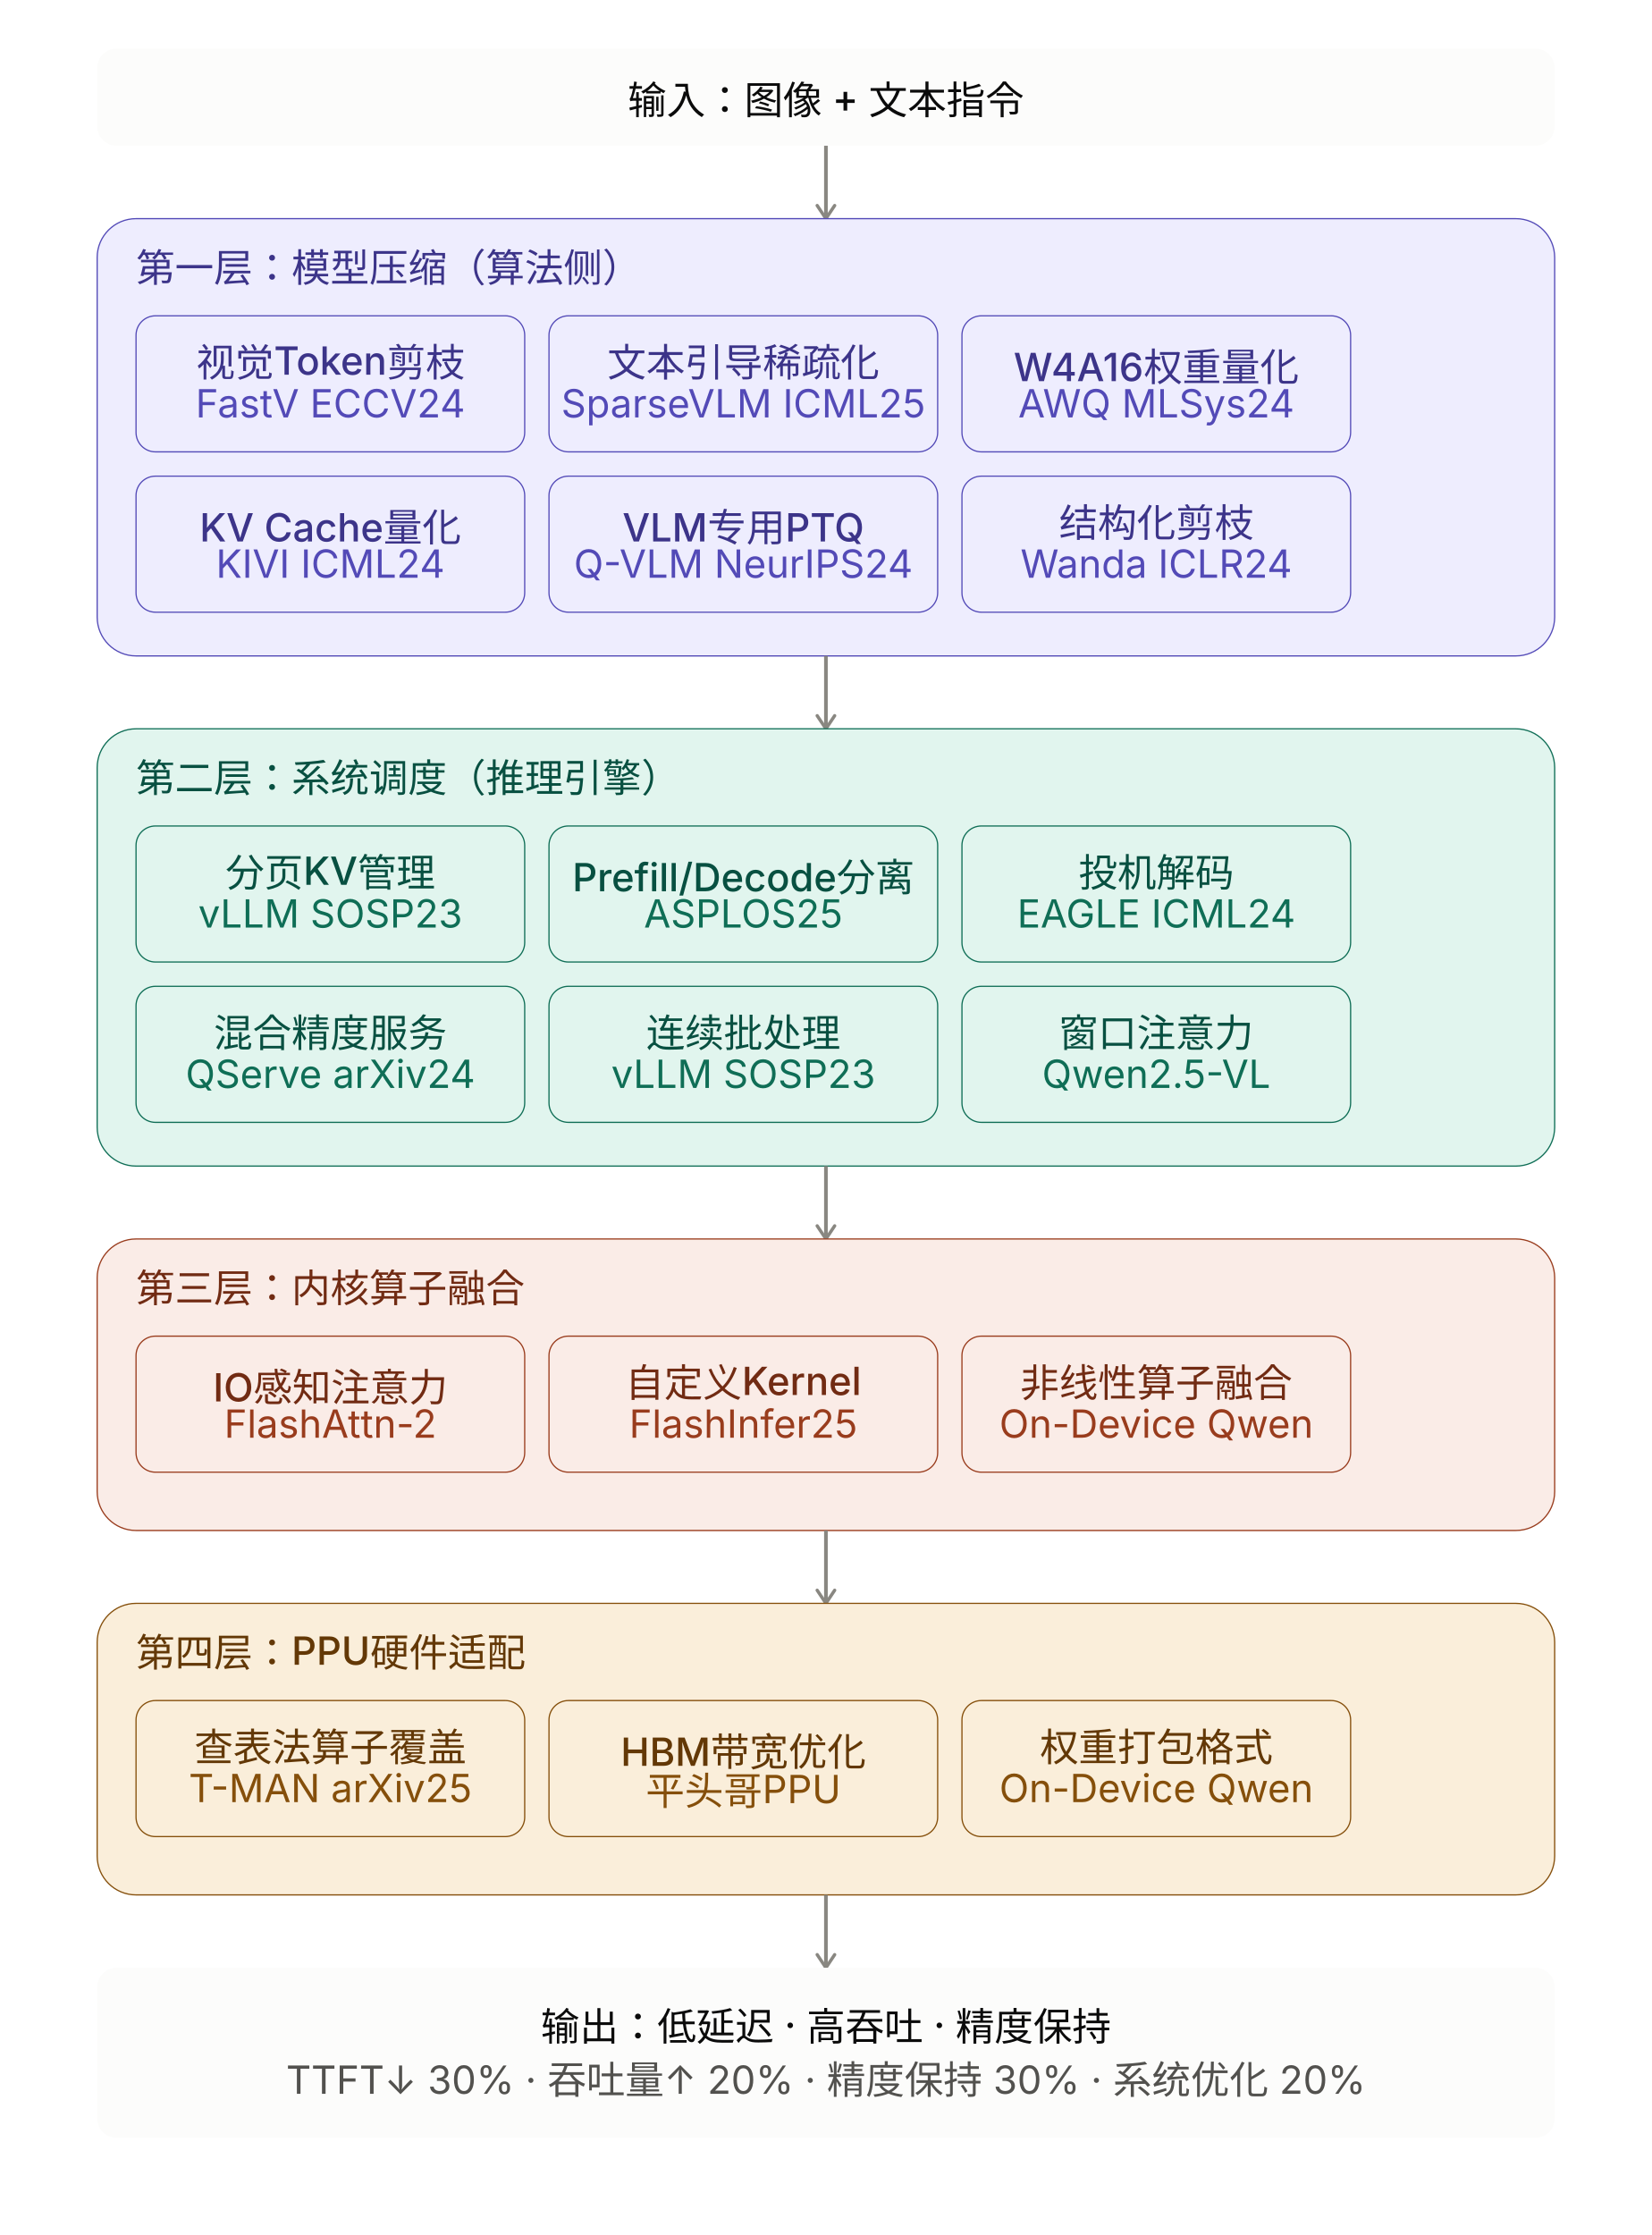
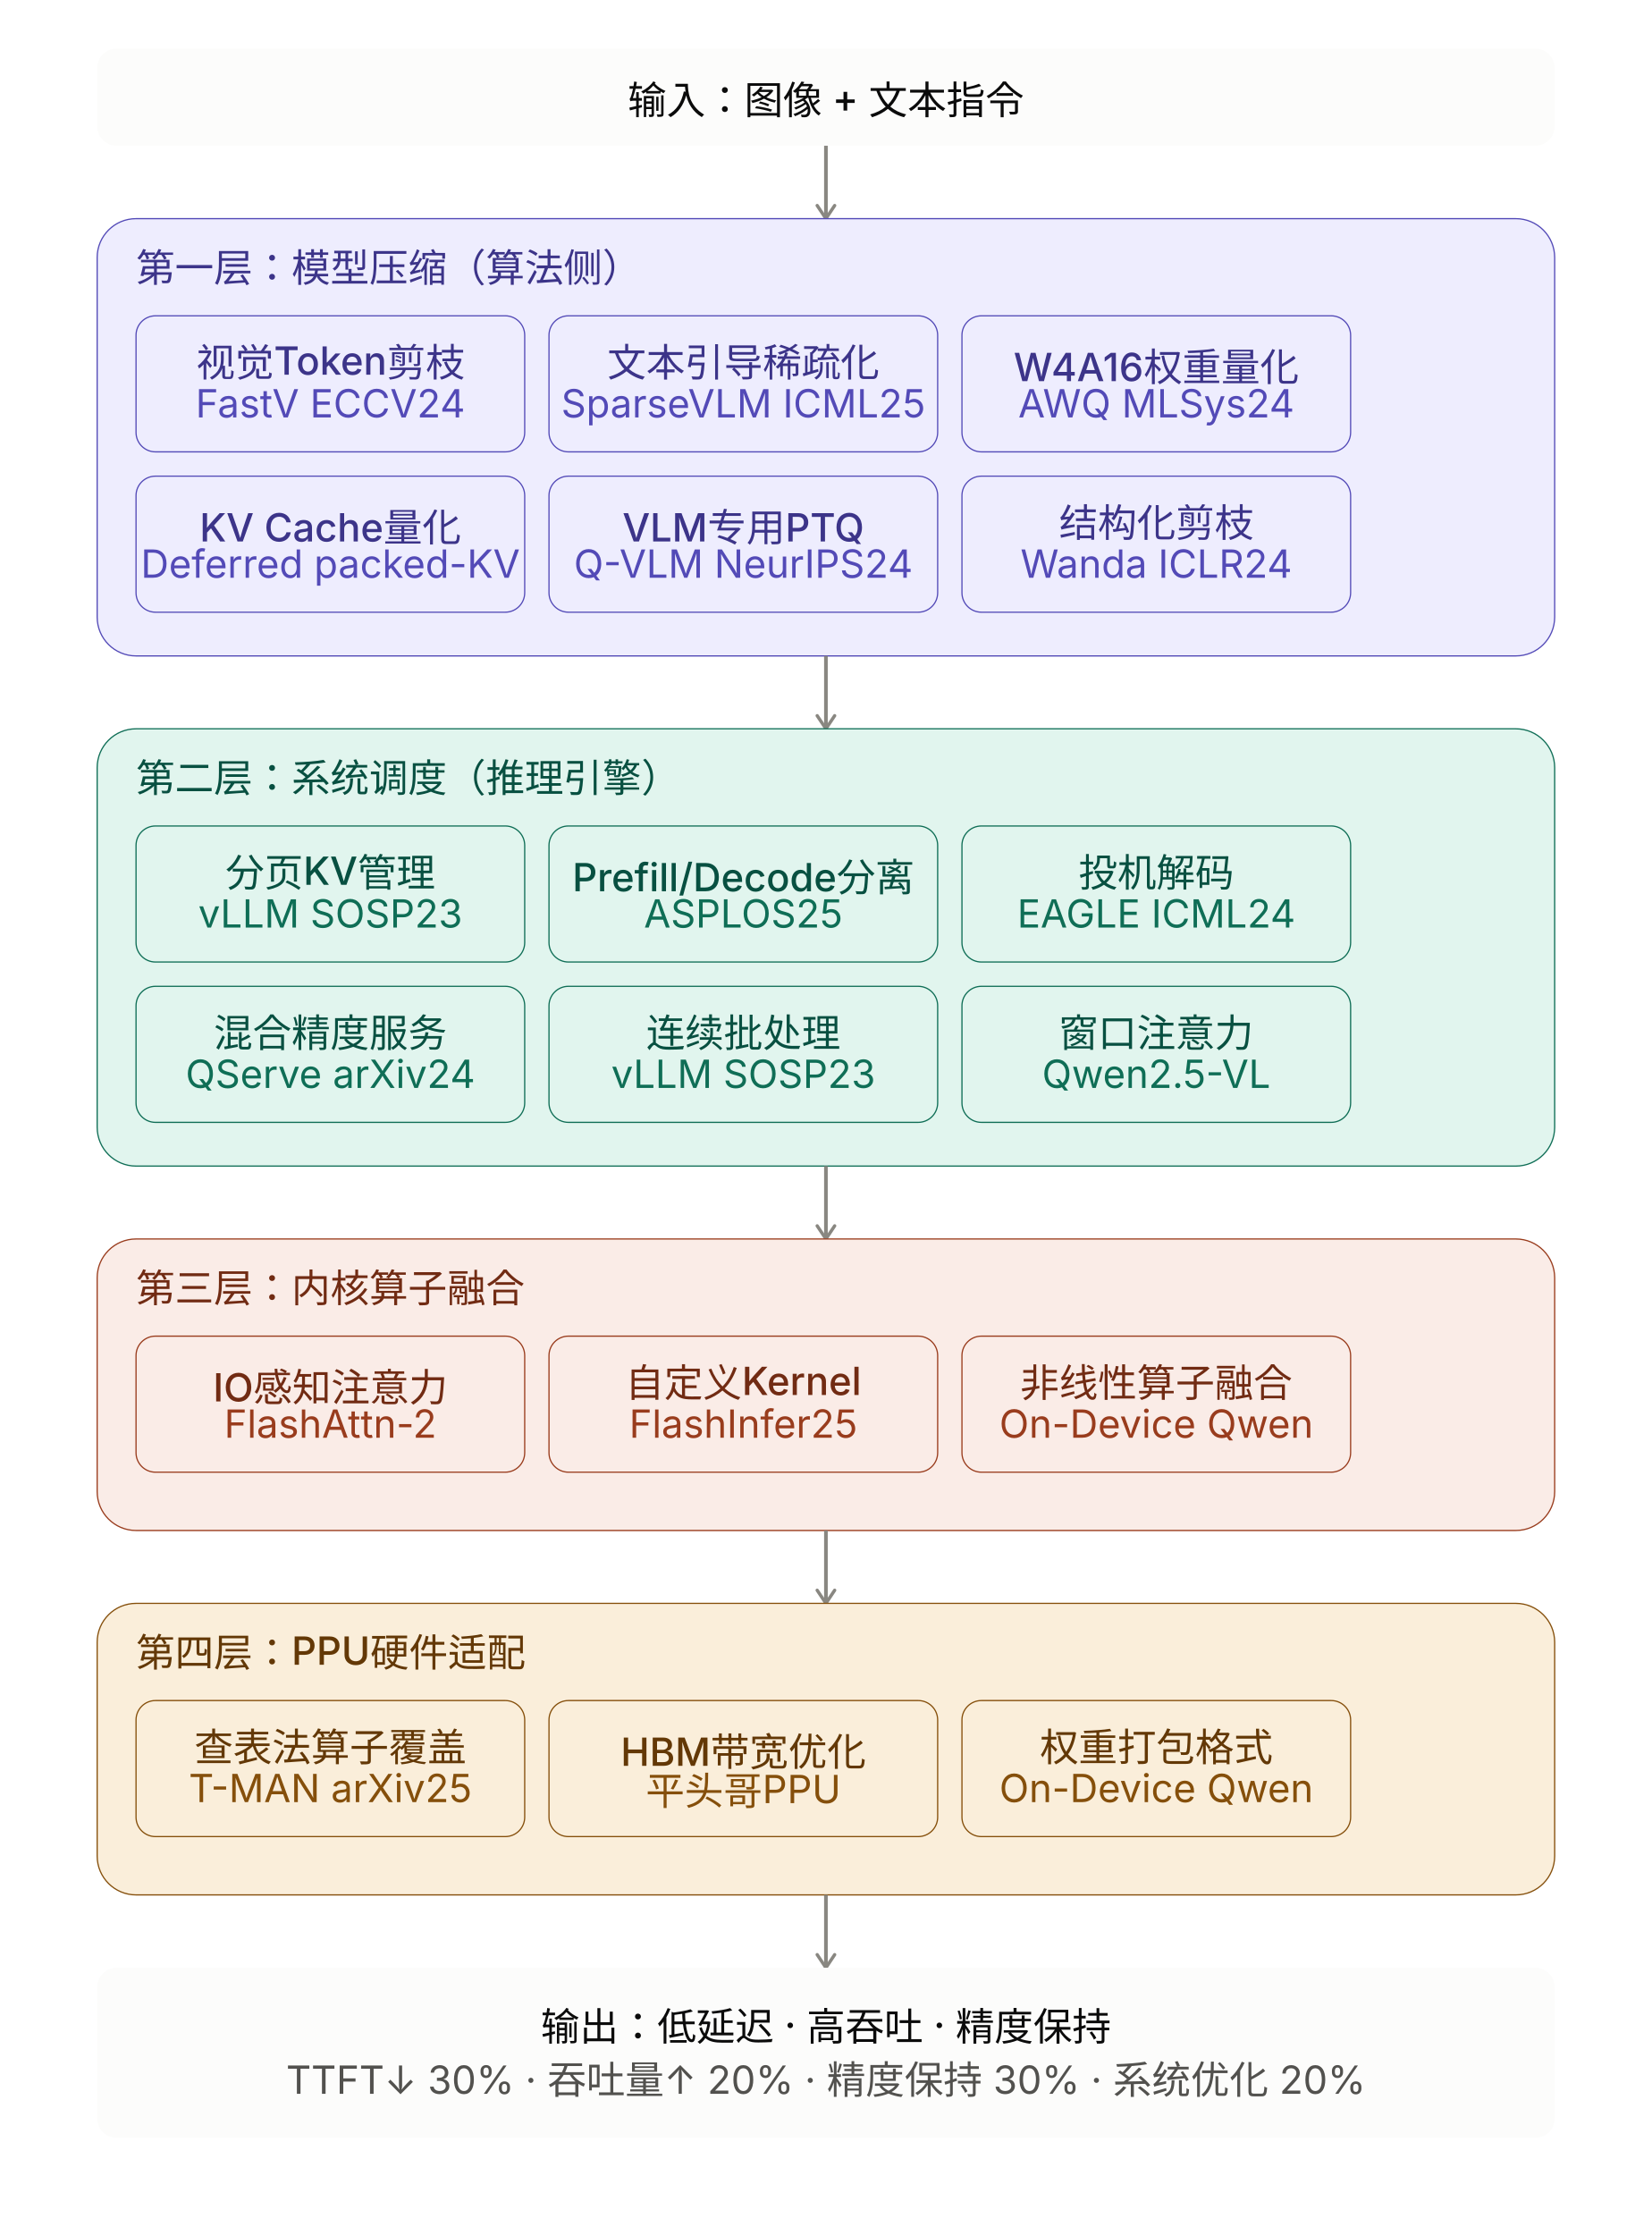
<svg xmlns="http://www.w3.org/2000/svg" width="100%" viewBox="0 0 680 920" role="img" style="">
  <defs>
    <marker id="arrow" viewBox="0 0 10 10" refX="8" refY="5" markerWidth="6" markerHeight="6" orient="auto-start-reverse">
      <path d="M2 1L8 5L2 9" fill="none" stroke="context-stroke" stroke-width="1.5" stroke-linecap="round" stroke-linejoin="round" />
    </marker>
  </defs>
  <rect x="40" y="20" width="600" height="40" rx="8" stroke-width="0.5" style="fill:rgb(252, 252, 251);stroke:color(srgb 0.043 0.043 0.043 / 0.2);color:rgb(11, 11, 11);stroke-width:0.5px;stroke-linecap:butt;stroke-linejoin:miter;opacity:1;font-family:&quot;Anthropic Sans&quot;, -apple-system, BlinkMacSystemFont, &quot;Segoe UI&quot;, sans-serif;font-size:16px;font-weight:400;text-anchor:start;dominant-baseline:auto" />
  <text x="340" y="40" text-anchor="middle" dominant-baseline="central" style="fill:rgb(11, 11, 11);stroke:none;color:rgb(11, 11, 11);stroke-width:1px;stroke-linecap:butt;stroke-linejoin:miter;opacity:1;font-family:&quot;Anthropic Sans&quot;, -apple-system, BlinkMacSystemFont, &quot;Segoe UI&quot;, sans-serif;font-size:16px;font-weight:500;text-anchor:middle;dominant-baseline:central">输入：图像 + 文本指令</text>
  <line x1="340" y1="60" x2="340" y2="90" marker-end="url(#arrow)" style="fill:none;stroke:rgb(137, 135, 129);color:rgb(11, 11, 11);stroke-width:1.5px;stroke-linecap:butt;stroke-linejoin:miter;opacity:1;font-family:&quot;Anthropic Sans&quot;, -apple-system, BlinkMacSystemFont, &quot;Segoe UI&quot;, sans-serif;font-size:16px;font-weight:400;text-anchor:start;dominant-baseline:auto" />
  <g style="fill:rgb(0, 0, 0);stroke:none;color:rgb(11, 11, 11);stroke-width:1px;stroke-linecap:butt;stroke-linejoin:miter;opacity:1;font-family:&quot;Anthropic Sans&quot;, -apple-system, BlinkMacSystemFont, &quot;Segoe UI&quot;, sans-serif;font-size:16px;font-weight:400;text-anchor:start;dominant-baseline:auto">
    <rect x="40" y="90" width="600" height="180" rx="16" stroke-width="0.5" style="fill:rgb(238, 237, 254);stroke:rgb(83, 74, 183);color:rgb(11, 11, 11);stroke-width:0.5px;stroke-linecap:butt;stroke-linejoin:miter;opacity:1;font-family:&quot;Anthropic Sans&quot;, -apple-system, BlinkMacSystemFont, &quot;Segoe UI&quot;, sans-serif;font-size:16px;font-weight:400;text-anchor:start;dominant-baseline:auto" />
    <text x="56" y="116" style="fill:rgb(60, 52, 137);stroke:none;color:rgb(11, 11, 11);stroke-width:1px;stroke-linecap:butt;stroke-linejoin:miter;opacity:1;font-family:&quot;Anthropic Sans&quot;, -apple-system, BlinkMacSystemFont, &quot;Segoe UI&quot;, sans-serif;font-size:16px;font-weight:500;text-anchor:start;dominant-baseline:auto">第一层：模型压缩（算法侧）</text>
  </g>
  <g style="fill:rgb(0, 0, 0);stroke:none;color:rgb(11, 11, 11);stroke-width:1px;stroke-linecap:butt;stroke-linejoin:miter;opacity:1;font-family:&quot;Anthropic Sans&quot;, -apple-system, BlinkMacSystemFont, &quot;Segoe UI&quot;, sans-serif;font-size:16px;font-weight:400;text-anchor:start;dominant-baseline:auto">
    <rect x="56" y="130" width="160" height="56" rx="8" stroke-width="0.5" style="fill:rgb(238, 237, 254);stroke:rgb(83, 74, 183);color:rgb(11, 11, 11);stroke-width:0.5px;stroke-linecap:butt;stroke-linejoin:miter;opacity:1;font-family:&quot;Anthropic Sans&quot;, -apple-system, BlinkMacSystemFont, &quot;Segoe UI&quot;, sans-serif;font-size:16px;font-weight:400;text-anchor:start;dominant-baseline:auto" />
    <text x="136" y="148" text-anchor="middle" dominant-baseline="central" style="fill:rgb(60, 52, 137);stroke:none;color:rgb(11, 11, 11);stroke-width:1px;stroke-linecap:butt;stroke-linejoin:miter;opacity:1;font-family:&quot;Anthropic Sans&quot;, -apple-system, BlinkMacSystemFont, &quot;Segoe UI&quot;, sans-serif;font-size:16px;font-weight:500;text-anchor:middle;dominant-baseline:central">视觉Token剪枝</text>
    <text x="136" y="166" text-anchor="middle" dominant-baseline="central" style="fill:rgb(83, 74, 183);stroke:none;color:rgb(11, 11, 11);stroke-width:1px;stroke-linecap:butt;stroke-linejoin:miter;opacity:1;font-family:&quot;Anthropic Sans&quot;, -apple-system, BlinkMacSystemFont, &quot;Segoe UI&quot;, sans-serif;font-size:16px;font-weight:400;text-anchor:middle;dominant-baseline:central">FastV ECCV24</text>
  </g>
  <g style="fill:rgb(0, 0, 0);stroke:none;color:rgb(11, 11, 11);stroke-width:1px;stroke-linecap:butt;stroke-linejoin:miter;opacity:1;font-family:&quot;Anthropic Sans&quot;, -apple-system, BlinkMacSystemFont, &quot;Segoe UI&quot;, sans-serif;font-size:16px;font-weight:400;text-anchor:start;dominant-baseline:auto">
    <rect x="226" y="130" width="160" height="56" rx="8" stroke-width="0.5" style="fill:rgb(238, 237, 254);stroke:rgb(83, 74, 183);color:rgb(11, 11, 11);stroke-width:0.5px;stroke-linecap:butt;stroke-linejoin:miter;opacity:1;font-family:&quot;Anthropic Sans&quot;, -apple-system, BlinkMacSystemFont, &quot;Segoe UI&quot;, sans-serif;font-size:16px;font-weight:400;text-anchor:start;dominant-baseline:auto" />
    <text x="306" y="148" text-anchor="middle" dominant-baseline="central" style="fill:rgb(60, 52, 137);stroke:none;color:rgb(11, 11, 11);stroke-width:1px;stroke-linecap:butt;stroke-linejoin:miter;opacity:1;font-family:&quot;Anthropic Sans&quot;, -apple-system, BlinkMacSystemFont, &quot;Segoe UI&quot;, sans-serif;font-size:16px;font-weight:500;text-anchor:middle;dominant-baseline:central">文本引导稀疏化</text>
    <text x="306" y="166" text-anchor="middle" dominant-baseline="central" style="fill:rgb(83, 74, 183);stroke:none;color:rgb(11, 11, 11);stroke-width:1px;stroke-linecap:butt;stroke-linejoin:miter;opacity:1;font-family:&quot;Anthropic Sans&quot;, -apple-system, BlinkMacSystemFont, &quot;Segoe UI&quot;, sans-serif;font-size:16px;font-weight:400;text-anchor:middle;dominant-baseline:central">SparseVLM ICML25</text>
  </g>
  <g style="fill:rgb(0, 0, 0);stroke:none;color:rgb(11, 11, 11);stroke-width:1px;stroke-linecap:butt;stroke-linejoin:miter;opacity:1;font-family:&quot;Anthropic Sans&quot;, -apple-system, BlinkMacSystemFont, &quot;Segoe UI&quot;, sans-serif;font-size:16px;font-weight:400;text-anchor:start;dominant-baseline:auto">
    <rect x="396" y="130" width="160" height="56" rx="8" stroke-width="0.5" style="fill:rgb(238, 237, 254);stroke:rgb(83, 74, 183);color:rgb(11, 11, 11);stroke-width:0.5px;stroke-linecap:butt;stroke-linejoin:miter;opacity:1;font-family:&quot;Anthropic Sans&quot;, -apple-system, BlinkMacSystemFont, &quot;Segoe UI&quot;, sans-serif;font-size:16px;font-weight:400;text-anchor:start;dominant-baseline:auto" />
    <text x="476" y="148" text-anchor="middle" dominant-baseline="central" style="fill:rgb(60, 52, 137);stroke:none;color:rgb(11, 11, 11);stroke-width:1px;stroke-linecap:butt;stroke-linejoin:miter;opacity:1;font-family:&quot;Anthropic Sans&quot;, -apple-system, BlinkMacSystemFont, &quot;Segoe UI&quot;, sans-serif;font-size:16px;font-weight:500;text-anchor:middle;dominant-baseline:central">W4A16权重量化</text>
    <text x="476" y="166" text-anchor="middle" dominant-baseline="central" style="fill:rgb(83, 74, 183);stroke:none;color:rgb(11, 11, 11);stroke-width:1px;stroke-linecap:butt;stroke-linejoin:miter;opacity:1;font-family:&quot;Anthropic Sans&quot;, -apple-system, BlinkMacSystemFont, &quot;Segoe UI&quot;, sans-serif;font-size:16px;font-weight:400;text-anchor:middle;dominant-baseline:central">AWQ MLSys24</text>
  </g>
  <g style="fill:rgb(0, 0, 0);stroke:none;color:rgb(11, 11, 11);stroke-width:1px;stroke-linecap:butt;stroke-linejoin:miter;opacity:1;font-family:&quot;Anthropic Sans&quot;, -apple-system, BlinkMacSystemFont, &quot;Segoe UI&quot;, sans-serif;font-size:16px;font-weight:400;text-anchor:start;dominant-baseline:auto">
    <rect x="56" y="196" width="160" height="56" rx="8" stroke-width="0.5" style="fill:rgb(238, 237, 254);stroke:rgb(83, 74, 183);color:rgb(11, 11, 11);stroke-width:0.5px;stroke-linecap:butt;stroke-linejoin:miter;opacity:1;font-family:&quot;Anthropic Sans&quot;, -apple-system, BlinkMacSystemFont, &quot;Segoe UI&quot;, sans-serif;font-size:16px;font-weight:400;text-anchor:start;dominant-baseline:auto" />
    <text x="136" y="214" text-anchor="middle" dominant-baseline="central" style="fill:rgb(60, 52, 137);stroke:none;color:rgb(11, 11, 11);stroke-width:1px;stroke-linecap:butt;stroke-linejoin:miter;opacity:1;font-family:&quot;Anthropic Sans&quot;, -apple-system, BlinkMacSystemFont, &quot;Segoe UI&quot;, sans-serif;font-size:16px;font-weight:500;text-anchor:middle;dominant-baseline:central">KV Cache量化</text>
-     <text x="136" y="232" text-anchor="middle" dominant-baseline="central" style="fill:rgb(83, 74, 183);stroke:none;color:rgb(11, 11, 11);stroke-width:1px;stroke-linecap:butt;stroke-linejoin:miter;opacity:1;font-family:&quot;Anthropic Sans&quot;, -apple-system, BlinkMacSystemFont, &quot;Segoe UI&quot;, sans-serif;font-size:16px;font-weight:400;text-anchor:middle;dominant-baseline:central">KIVI ICML24</text>
+     <text x="136" y="232" text-anchor="middle" dominant-baseline="central" style="fill:rgb(83, 74, 183);stroke:none;color:rgb(11, 11, 11);stroke-width:1px;stroke-linecap:butt;stroke-linejoin:miter;opacity:1;font-family:&quot;Anthropic Sans&quot;, -apple-system, BlinkMacSystemFont, &quot;Segoe UI&quot;, sans-serif;font-size:16px;font-weight:400;text-anchor:middle;dominant-baseline:central">Deferred packed-KV</text>
  </g>
  <g style="fill:rgb(0, 0, 0);stroke:none;color:rgb(11, 11, 11);stroke-width:1px;stroke-linecap:butt;stroke-linejoin:miter;opacity:1;font-family:&quot;Anthropic Sans&quot;, -apple-system, BlinkMacSystemFont, &quot;Segoe UI&quot;, sans-serif;font-size:16px;font-weight:400;text-anchor:start;dominant-baseline:auto">
    <rect x="226" y="196" width="160" height="56" rx="8" stroke-width="0.5" style="fill:rgb(238, 237, 254);stroke:rgb(83, 74, 183);color:rgb(11, 11, 11);stroke-width:0.5px;stroke-linecap:butt;stroke-linejoin:miter;opacity:1;font-family:&quot;Anthropic Sans&quot;, -apple-system, BlinkMacSystemFont, &quot;Segoe UI&quot;, sans-serif;font-size:16px;font-weight:400;text-anchor:start;dominant-baseline:auto" />
    <text x="306" y="214" text-anchor="middle" dominant-baseline="central" style="fill:rgb(60, 52, 137);stroke:none;color:rgb(11, 11, 11);stroke-width:1px;stroke-linecap:butt;stroke-linejoin:miter;opacity:1;font-family:&quot;Anthropic Sans&quot;, -apple-system, BlinkMacSystemFont, &quot;Segoe UI&quot;, sans-serif;font-size:16px;font-weight:500;text-anchor:middle;dominant-baseline:central">VLM专用PTQ</text>
    <text x="306" y="232" text-anchor="middle" dominant-baseline="central" style="fill:rgb(83, 74, 183);stroke:none;color:rgb(11, 11, 11);stroke-width:1px;stroke-linecap:butt;stroke-linejoin:miter;opacity:1;font-family:&quot;Anthropic Sans&quot;, -apple-system, BlinkMacSystemFont, &quot;Segoe UI&quot;, sans-serif;font-size:16px;font-weight:400;text-anchor:middle;dominant-baseline:central">Q-VLM NeurIPS24</text>
  </g>
  <g style="fill:rgb(0, 0, 0);stroke:none;color:rgb(11, 11, 11);stroke-width:1px;stroke-linecap:butt;stroke-linejoin:miter;opacity:1;font-family:&quot;Anthropic Sans&quot;, -apple-system, BlinkMacSystemFont, &quot;Segoe UI&quot;, sans-serif;font-size:16px;font-weight:400;text-anchor:start;dominant-baseline:auto">
    <rect x="396" y="196" width="160" height="56" rx="8" stroke-width="0.5" style="fill:rgb(238, 237, 254);stroke:rgb(83, 74, 183);color:rgb(11, 11, 11);stroke-width:0.5px;stroke-linecap:butt;stroke-linejoin:miter;opacity:1;font-family:&quot;Anthropic Sans&quot;, -apple-system, BlinkMacSystemFont, &quot;Segoe UI&quot;, sans-serif;font-size:16px;font-weight:400;text-anchor:start;dominant-baseline:auto" />
    <text x="476" y="214" text-anchor="middle" dominant-baseline="central" style="fill:rgb(60, 52, 137);stroke:none;color:rgb(11, 11, 11);stroke-width:1px;stroke-linecap:butt;stroke-linejoin:miter;opacity:1;font-family:&quot;Anthropic Sans&quot;, -apple-system, BlinkMacSystemFont, &quot;Segoe UI&quot;, sans-serif;font-size:16px;font-weight:500;text-anchor:middle;dominant-baseline:central">结构化剪枝</text>
    <text x="476" y="232" text-anchor="middle" dominant-baseline="central" style="fill:rgb(83, 74, 183);stroke:none;color:rgb(11, 11, 11);stroke-width:1px;stroke-linecap:butt;stroke-linejoin:miter;opacity:1;font-family:&quot;Anthropic Sans&quot;, -apple-system, BlinkMacSystemFont, &quot;Segoe UI&quot;, sans-serif;font-size:16px;font-weight:400;text-anchor:middle;dominant-baseline:central">Wanda ICLR24</text>
  </g>
  <line x1="340" y1="270" x2="340" y2="300" marker-end="url(#arrow)" style="fill:none;stroke:rgb(137, 135, 129);color:rgb(11, 11, 11);stroke-width:1.5px;stroke-linecap:butt;stroke-linejoin:miter;opacity:1;font-family:&quot;Anthropic Sans&quot;, -apple-system, BlinkMacSystemFont, &quot;Segoe UI&quot;, sans-serif;font-size:16px;font-weight:400;text-anchor:start;dominant-baseline:auto" />
  <g style="fill:rgb(0, 0, 0);stroke:none;color:rgb(11, 11, 11);stroke-width:1px;stroke-linecap:butt;stroke-linejoin:miter;opacity:1;font-family:&quot;Anthropic Sans&quot;, -apple-system, BlinkMacSystemFont, &quot;Segoe UI&quot;, sans-serif;font-size:16px;font-weight:400;text-anchor:start;dominant-baseline:auto">
    <rect x="40" y="300" width="600" height="180" rx="16" stroke-width="0.5" style="fill:rgb(225, 245, 238);stroke:rgb(15, 110, 86);color:rgb(11, 11, 11);stroke-width:0.5px;stroke-linecap:butt;stroke-linejoin:miter;opacity:1;font-family:&quot;Anthropic Sans&quot;, -apple-system, BlinkMacSystemFont, &quot;Segoe UI&quot;, sans-serif;font-size:16px;font-weight:400;text-anchor:start;dominant-baseline:auto" />
    <text x="56" y="326" style="fill:rgb(8, 80, 65);stroke:none;color:rgb(11, 11, 11);stroke-width:1px;stroke-linecap:butt;stroke-linejoin:miter;opacity:1;font-family:&quot;Anthropic Sans&quot;, -apple-system, BlinkMacSystemFont, &quot;Segoe UI&quot;, sans-serif;font-size:16px;font-weight:500;text-anchor:start;dominant-baseline:auto">第二层：系统调度（推理引擎）</text>
  </g>
  <g style="fill:rgb(0, 0, 0);stroke:none;color:rgb(11, 11, 11);stroke-width:1px;stroke-linecap:butt;stroke-linejoin:miter;opacity:1;font-family:&quot;Anthropic Sans&quot;, -apple-system, BlinkMacSystemFont, &quot;Segoe UI&quot;, sans-serif;font-size:16px;font-weight:400;text-anchor:start;dominant-baseline:auto">
    <rect x="56" y="340" width="160" height="56" rx="8" stroke-width="0.5" style="fill:rgb(225, 245, 238);stroke:rgb(15, 110, 86);color:rgb(11, 11, 11);stroke-width:0.5px;stroke-linecap:butt;stroke-linejoin:miter;opacity:1;font-family:&quot;Anthropic Sans&quot;, -apple-system, BlinkMacSystemFont, &quot;Segoe UI&quot;, sans-serif;font-size:16px;font-weight:400;text-anchor:start;dominant-baseline:auto" />
    <text x="136" y="358" text-anchor="middle" dominant-baseline="central" style="fill:rgb(8, 80, 65);stroke:none;color:rgb(11, 11, 11);stroke-width:1px;stroke-linecap:butt;stroke-linejoin:miter;opacity:1;font-family:&quot;Anthropic Sans&quot;, -apple-system, BlinkMacSystemFont, &quot;Segoe UI&quot;, sans-serif;font-size:16px;font-weight:500;text-anchor:middle;dominant-baseline:central">分页KV管理</text>
    <text x="136" y="376" text-anchor="middle" dominant-baseline="central" style="fill:rgb(15, 110, 86);stroke:none;color:rgb(11, 11, 11);stroke-width:1px;stroke-linecap:butt;stroke-linejoin:miter;opacity:1;font-family:&quot;Anthropic Sans&quot;, -apple-system, BlinkMacSystemFont, &quot;Segoe UI&quot;, sans-serif;font-size:16px;font-weight:400;text-anchor:middle;dominant-baseline:central">vLLM SOSP23</text>
  </g>
  <g style="fill:rgb(0, 0, 0);stroke:none;color:rgb(11, 11, 11);stroke-width:1px;stroke-linecap:butt;stroke-linejoin:miter;opacity:1;font-family:&quot;Anthropic Sans&quot;, -apple-system, BlinkMacSystemFont, &quot;Segoe UI&quot;, sans-serif;font-size:16px;font-weight:400;text-anchor:start;dominant-baseline:auto">
    <rect x="226" y="340" width="160" height="56" rx="8" stroke-width="0.5" style="fill:rgb(225, 245, 238);stroke:rgb(15, 110, 86);color:rgb(11, 11, 11);stroke-width:0.5px;stroke-linecap:butt;stroke-linejoin:miter;opacity:1;font-family:&quot;Anthropic Sans&quot;, -apple-system, BlinkMacSystemFont, &quot;Segoe UI&quot;, sans-serif;font-size:16px;font-weight:400;text-anchor:start;dominant-baseline:auto" />
    <text x="306" y="358" text-anchor="middle" dominant-baseline="central" style="fill:rgb(8, 80, 65);stroke:none;color:rgb(11, 11, 11);stroke-width:1px;stroke-linecap:butt;stroke-linejoin:miter;opacity:1;font-family:&quot;Anthropic Sans&quot;, -apple-system, BlinkMacSystemFont, &quot;Segoe UI&quot;, sans-serif;font-size:16px;font-weight:500;text-anchor:middle;dominant-baseline:central">Prefill/Decode分离</text>
    <text x="306" y="376" text-anchor="middle" dominant-baseline="central" style="fill:rgb(15, 110, 86);stroke:none;color:rgb(11, 11, 11);stroke-width:1px;stroke-linecap:butt;stroke-linejoin:miter;opacity:1;font-family:&quot;Anthropic Sans&quot;, -apple-system, BlinkMacSystemFont, &quot;Segoe UI&quot;, sans-serif;font-size:16px;font-weight:400;text-anchor:middle;dominant-baseline:central">ASPLOS25</text>
  </g>
  <g style="fill:rgb(0, 0, 0);stroke:none;color:rgb(11, 11, 11);stroke-width:1px;stroke-linecap:butt;stroke-linejoin:miter;opacity:1;font-family:&quot;Anthropic Sans&quot;, -apple-system, BlinkMacSystemFont, &quot;Segoe UI&quot;, sans-serif;font-size:16px;font-weight:400;text-anchor:start;dominant-baseline:auto">
    <rect x="396" y="340" width="160" height="56" rx="8" stroke-width="0.5" style="fill:rgb(225, 245, 238);stroke:rgb(15, 110, 86);color:rgb(11, 11, 11);stroke-width:0.5px;stroke-linecap:butt;stroke-linejoin:miter;opacity:1;font-family:&quot;Anthropic Sans&quot;, -apple-system, BlinkMacSystemFont, &quot;Segoe UI&quot;, sans-serif;font-size:16px;font-weight:400;text-anchor:start;dominant-baseline:auto" />
    <text x="476" y="358" text-anchor="middle" dominant-baseline="central" style="fill:rgb(8, 80, 65);stroke:none;color:rgb(11, 11, 11);stroke-width:1px;stroke-linecap:butt;stroke-linejoin:miter;opacity:1;font-family:&quot;Anthropic Sans&quot;, -apple-system, BlinkMacSystemFont, &quot;Segoe UI&quot;, sans-serif;font-size:16px;font-weight:500;text-anchor:middle;dominant-baseline:central">投机解码</text>
    <text x="476" y="376" text-anchor="middle" dominant-baseline="central" style="fill:rgb(15, 110, 86);stroke:none;color:rgb(11, 11, 11);stroke-width:1px;stroke-linecap:butt;stroke-linejoin:miter;opacity:1;font-family:&quot;Anthropic Sans&quot;, -apple-system, BlinkMacSystemFont, &quot;Segoe UI&quot;, sans-serif;font-size:16px;font-weight:400;text-anchor:middle;dominant-baseline:central">EAGLE ICML24</text>
  </g>
  <g style="fill:rgb(0, 0, 0);stroke:none;color:rgb(11, 11, 11);stroke-width:1px;stroke-linecap:butt;stroke-linejoin:miter;opacity:1;font-family:&quot;Anthropic Sans&quot;, -apple-system, BlinkMacSystemFont, &quot;Segoe UI&quot;, sans-serif;font-size:16px;font-weight:400;text-anchor:start;dominant-baseline:auto">
    <rect x="56" y="406" width="160" height="56" rx="8" stroke-width="0.5" style="fill:rgb(225, 245, 238);stroke:rgb(15, 110, 86);color:rgb(11, 11, 11);stroke-width:0.5px;stroke-linecap:butt;stroke-linejoin:miter;opacity:1;font-family:&quot;Anthropic Sans&quot;, -apple-system, BlinkMacSystemFont, &quot;Segoe UI&quot;, sans-serif;font-size:16px;font-weight:400;text-anchor:start;dominant-baseline:auto" />
    <text x="136" y="424" text-anchor="middle" dominant-baseline="central" style="fill:rgb(8, 80, 65);stroke:none;color:rgb(11, 11, 11);stroke-width:1px;stroke-linecap:butt;stroke-linejoin:miter;opacity:1;font-family:&quot;Anthropic Sans&quot;, -apple-system, BlinkMacSystemFont, &quot;Segoe UI&quot;, sans-serif;font-size:16px;font-weight:500;text-anchor:middle;dominant-baseline:central">混合精度服务</text>
    <text x="136" y="442" text-anchor="middle" dominant-baseline="central" style="fill:rgb(15, 110, 86);stroke:none;color:rgb(11, 11, 11);stroke-width:1px;stroke-linecap:butt;stroke-linejoin:miter;opacity:1;font-family:&quot;Anthropic Sans&quot;, -apple-system, BlinkMacSystemFont, &quot;Segoe UI&quot;, sans-serif;font-size:16px;font-weight:400;text-anchor:middle;dominant-baseline:central">QServe arXiv24</text>
  </g>
  <g style="fill:rgb(0, 0, 0);stroke:none;color:rgb(11, 11, 11);stroke-width:1px;stroke-linecap:butt;stroke-linejoin:miter;opacity:1;font-family:&quot;Anthropic Sans&quot;, -apple-system, BlinkMacSystemFont, &quot;Segoe UI&quot;, sans-serif;font-size:16px;font-weight:400;text-anchor:start;dominant-baseline:auto">
    <rect x="226" y="406" width="160" height="56" rx="8" stroke-width="0.5" style="fill:rgb(225, 245, 238);stroke:rgb(15, 110, 86);color:rgb(11, 11, 11);stroke-width:0.5px;stroke-linecap:butt;stroke-linejoin:miter;opacity:1;font-family:&quot;Anthropic Sans&quot;, -apple-system, BlinkMacSystemFont, &quot;Segoe UI&quot;, sans-serif;font-size:16px;font-weight:400;text-anchor:start;dominant-baseline:auto" />
    <text x="306" y="424" text-anchor="middle" dominant-baseline="central" style="fill:rgb(8, 80, 65);stroke:none;color:rgb(11, 11, 11);stroke-width:1px;stroke-linecap:butt;stroke-linejoin:miter;opacity:1;font-family:&quot;Anthropic Sans&quot;, -apple-system, BlinkMacSystemFont, &quot;Segoe UI&quot;, sans-serif;font-size:16px;font-weight:500;text-anchor:middle;dominant-baseline:central">连续批处理</text>
    <text x="306" y="442" text-anchor="middle" dominant-baseline="central" style="fill:rgb(15, 110, 86);stroke:none;color:rgb(11, 11, 11);stroke-width:1px;stroke-linecap:butt;stroke-linejoin:miter;opacity:1;font-family:&quot;Anthropic Sans&quot;, -apple-system, BlinkMacSystemFont, &quot;Segoe UI&quot;, sans-serif;font-size:16px;font-weight:400;text-anchor:middle;dominant-baseline:central">vLLM SOSP23</text>
  </g>
  <g style="fill:rgb(0, 0, 0);stroke:none;color:rgb(11, 11, 11);stroke-width:1px;stroke-linecap:butt;stroke-linejoin:miter;opacity:1;font-family:&quot;Anthropic Sans&quot;, -apple-system, BlinkMacSystemFont, &quot;Segoe UI&quot;, sans-serif;font-size:16px;font-weight:400;text-anchor:start;dominant-baseline:auto">
    <rect x="396" y="406" width="160" height="56" rx="8" stroke-width="0.5" style="fill:rgb(225, 245, 238);stroke:rgb(15, 110, 86);color:rgb(11, 11, 11);stroke-width:0.5px;stroke-linecap:butt;stroke-linejoin:miter;opacity:1;font-family:&quot;Anthropic Sans&quot;, -apple-system, BlinkMacSystemFont, &quot;Segoe UI&quot;, sans-serif;font-size:16px;font-weight:400;text-anchor:start;dominant-baseline:auto" />
    <text x="476" y="424" text-anchor="middle" dominant-baseline="central" style="fill:rgb(8, 80, 65);stroke:none;color:rgb(11, 11, 11);stroke-width:1px;stroke-linecap:butt;stroke-linejoin:miter;opacity:1;font-family:&quot;Anthropic Sans&quot;, -apple-system, BlinkMacSystemFont, &quot;Segoe UI&quot;, sans-serif;font-size:16px;font-weight:500;text-anchor:middle;dominant-baseline:central">窗口注意力</text>
    <text x="476" y="442" text-anchor="middle" dominant-baseline="central" style="fill:rgb(15, 110, 86);stroke:none;color:rgb(11, 11, 11);stroke-width:1px;stroke-linecap:butt;stroke-linejoin:miter;opacity:1;font-family:&quot;Anthropic Sans&quot;, -apple-system, BlinkMacSystemFont, &quot;Segoe UI&quot;, sans-serif;font-size:16px;font-weight:400;text-anchor:middle;dominant-baseline:central">Qwen2.5-VL</text>
  </g>
  <line x1="340" y1="480" x2="340" y2="510" marker-end="url(#arrow)" style="fill:none;stroke:rgb(137, 135, 129);color:rgb(11, 11, 11);stroke-width:1.5px;stroke-linecap:butt;stroke-linejoin:miter;opacity:1;font-family:&quot;Anthropic Sans&quot;, -apple-system, BlinkMacSystemFont, &quot;Segoe UI&quot;, sans-serif;font-size:16px;font-weight:400;text-anchor:start;dominant-baseline:auto" />
  <g style="fill:rgb(0, 0, 0);stroke:none;color:rgb(11, 11, 11);stroke-width:1px;stroke-linecap:butt;stroke-linejoin:miter;opacity:1;font-family:&quot;Anthropic Sans&quot;, -apple-system, BlinkMacSystemFont, &quot;Segoe UI&quot;, sans-serif;font-size:16px;font-weight:400;text-anchor:start;dominant-baseline:auto">
    <rect x="40" y="510" width="600" height="120" rx="16" stroke-width="0.5" style="fill:rgb(250, 236, 231);stroke:rgb(153, 60, 29);color:rgb(11, 11, 11);stroke-width:0.5px;stroke-linecap:butt;stroke-linejoin:miter;opacity:1;font-family:&quot;Anthropic Sans&quot;, -apple-system, BlinkMacSystemFont, &quot;Segoe UI&quot;, sans-serif;font-size:16px;font-weight:400;text-anchor:start;dominant-baseline:auto" />
    <text x="56" y="536" style="fill:rgb(113, 43, 19);stroke:none;color:rgb(11, 11, 11);stroke-width:1px;stroke-linecap:butt;stroke-linejoin:miter;opacity:1;font-family:&quot;Anthropic Sans&quot;, -apple-system, BlinkMacSystemFont, &quot;Segoe UI&quot;, sans-serif;font-size:16px;font-weight:500;text-anchor:start;dominant-baseline:auto">第三层：内核算子融合</text>
  </g>
  <g style="fill:rgb(0, 0, 0);stroke:none;color:rgb(11, 11, 11);stroke-width:1px;stroke-linecap:butt;stroke-linejoin:miter;opacity:1;font-family:&quot;Anthropic Sans&quot;, -apple-system, BlinkMacSystemFont, &quot;Segoe UI&quot;, sans-serif;font-size:16px;font-weight:400;text-anchor:start;dominant-baseline:auto">
    <rect x="56" y="550" width="160" height="56" rx="8" stroke-width="0.5" style="fill:rgb(250, 236, 231);stroke:rgb(153, 60, 29);color:rgb(11, 11, 11);stroke-width:0.5px;stroke-linecap:butt;stroke-linejoin:miter;opacity:1;font-family:&quot;Anthropic Sans&quot;, -apple-system, BlinkMacSystemFont, &quot;Segoe UI&quot;, sans-serif;font-size:16px;font-weight:400;text-anchor:start;dominant-baseline:auto" />
    <text x="136" y="568" text-anchor="middle" dominant-baseline="central" style="fill:rgb(113, 43, 19);stroke:none;color:rgb(11, 11, 11);stroke-width:1px;stroke-linecap:butt;stroke-linejoin:miter;opacity:1;font-family:&quot;Anthropic Sans&quot;, -apple-system, BlinkMacSystemFont, &quot;Segoe UI&quot;, sans-serif;font-size:16px;font-weight:500;text-anchor:middle;dominant-baseline:central">IO感知注意力</text>
    <text x="136" y="586" text-anchor="middle" dominant-baseline="central" style="fill:rgb(153, 60, 29);stroke:none;color:rgb(11, 11, 11);stroke-width:1px;stroke-linecap:butt;stroke-linejoin:miter;opacity:1;font-family:&quot;Anthropic Sans&quot;, -apple-system, BlinkMacSystemFont, &quot;Segoe UI&quot;, sans-serif;font-size:16px;font-weight:400;text-anchor:middle;dominant-baseline:central">FlashAttn-2</text>
  </g>
  <g style="fill:rgb(0, 0, 0);stroke:none;color:rgb(11, 11, 11);stroke-width:1px;stroke-linecap:butt;stroke-linejoin:miter;opacity:1;font-family:&quot;Anthropic Sans&quot;, -apple-system, BlinkMacSystemFont, &quot;Segoe UI&quot;, sans-serif;font-size:16px;font-weight:400;text-anchor:start;dominant-baseline:auto">
    <rect x="226" y="550" width="160" height="56" rx="8" stroke-width="0.5" style="fill:rgb(250, 236, 231);stroke:rgb(153, 60, 29);color:rgb(11, 11, 11);stroke-width:0.5px;stroke-linecap:butt;stroke-linejoin:miter;opacity:1;font-family:&quot;Anthropic Sans&quot;, -apple-system, BlinkMacSystemFont, &quot;Segoe UI&quot;, sans-serif;font-size:16px;font-weight:400;text-anchor:start;dominant-baseline:auto" />
    <text x="306" y="568" text-anchor="middle" dominant-baseline="central" style="fill:rgb(113, 43, 19);stroke:none;color:rgb(11, 11, 11);stroke-width:1px;stroke-linecap:butt;stroke-linejoin:miter;opacity:1;font-family:&quot;Anthropic Sans&quot;, -apple-system, BlinkMacSystemFont, &quot;Segoe UI&quot;, sans-serif;font-size:16px;font-weight:500;text-anchor:middle;dominant-baseline:central">自定义Kernel</text>
    <text x="306" y="586" text-anchor="middle" dominant-baseline="central" style="fill:rgb(153, 60, 29);stroke:none;color:rgb(11, 11, 11);stroke-width:1px;stroke-linecap:butt;stroke-linejoin:miter;opacity:1;font-family:&quot;Anthropic Sans&quot;, -apple-system, BlinkMacSystemFont, &quot;Segoe UI&quot;, sans-serif;font-size:16px;font-weight:400;text-anchor:middle;dominant-baseline:central">FlashInfer25</text>
  </g>
  <g style="fill:rgb(0, 0, 0);stroke:none;color:rgb(11, 11, 11);stroke-width:1px;stroke-linecap:butt;stroke-linejoin:miter;opacity:1;font-family:&quot;Anthropic Sans&quot;, -apple-system, BlinkMacSystemFont, &quot;Segoe UI&quot;, sans-serif;font-size:16px;font-weight:400;text-anchor:start;dominant-baseline:auto">
    <rect x="396" y="550" width="160" height="56" rx="8" stroke-width="0.5" style="fill:rgb(250, 236, 231);stroke:rgb(153, 60, 29);color:rgb(11, 11, 11);stroke-width:0.5px;stroke-linecap:butt;stroke-linejoin:miter;opacity:1;font-family:&quot;Anthropic Sans&quot;, -apple-system, BlinkMacSystemFont, &quot;Segoe UI&quot;, sans-serif;font-size:16px;font-weight:400;text-anchor:start;dominant-baseline:auto" />
    <text x="476" y="568" text-anchor="middle" dominant-baseline="central" style="fill:rgb(113, 43, 19);stroke:none;color:rgb(11, 11, 11);stroke-width:1px;stroke-linecap:butt;stroke-linejoin:miter;opacity:1;font-family:&quot;Anthropic Sans&quot;, -apple-system, BlinkMacSystemFont, &quot;Segoe UI&quot;, sans-serif;font-size:16px;font-weight:500;text-anchor:middle;dominant-baseline:central">非线性算子融合</text>
    <text x="476" y="586" text-anchor="middle" dominant-baseline="central" style="fill:rgb(153, 60, 29);stroke:none;color:rgb(11, 11, 11);stroke-width:1px;stroke-linecap:butt;stroke-linejoin:miter;opacity:1;font-family:&quot;Anthropic Sans&quot;, -apple-system, BlinkMacSystemFont, &quot;Segoe UI&quot;, sans-serif;font-size:16px;font-weight:400;text-anchor:middle;dominant-baseline:central">On-Device Qwen</text>
  </g>
  <line x1="340" y1="630" x2="340" y2="660" marker-end="url(#arrow)" style="fill:none;stroke:rgb(137, 135, 129);color:rgb(11, 11, 11);stroke-width:1.5px;stroke-linecap:butt;stroke-linejoin:miter;opacity:1;font-family:&quot;Anthropic Sans&quot;, -apple-system, BlinkMacSystemFont, &quot;Segoe UI&quot;, sans-serif;font-size:16px;font-weight:400;text-anchor:start;dominant-baseline:auto" />
  <g style="fill:rgb(0, 0, 0);stroke:none;color:rgb(11, 11, 11);stroke-width:1px;stroke-linecap:butt;stroke-linejoin:miter;opacity:1;font-family:&quot;Anthropic Sans&quot;, -apple-system, BlinkMacSystemFont, &quot;Segoe UI&quot;, sans-serif;font-size:16px;font-weight:400;text-anchor:start;dominant-baseline:auto">
    <rect x="40" y="660" width="600" height="120" rx="16" stroke-width="0.5" style="fill:rgb(250, 238, 218);stroke:rgb(133, 79, 11);color:rgb(11, 11, 11);stroke-width:0.5px;stroke-linecap:butt;stroke-linejoin:miter;opacity:1;font-family:&quot;Anthropic Sans&quot;, -apple-system, BlinkMacSystemFont, &quot;Segoe UI&quot;, sans-serif;font-size:16px;font-weight:400;text-anchor:start;dominant-baseline:auto" />
    <text x="56" y="686" style="fill:rgb(99, 56, 6);stroke:none;color:rgb(11, 11, 11);stroke-width:1px;stroke-linecap:butt;stroke-linejoin:miter;opacity:1;font-family:&quot;Anthropic Sans&quot;, -apple-system, BlinkMacSystemFont, &quot;Segoe UI&quot;, sans-serif;font-size:16px;font-weight:500;text-anchor:start;dominant-baseline:auto">第四层：PPU硬件适配</text>
  </g>
  <g style="fill:rgb(0, 0, 0);stroke:none;color:rgb(11, 11, 11);stroke-width:1px;stroke-linecap:butt;stroke-linejoin:miter;opacity:1;font-family:&quot;Anthropic Sans&quot;, -apple-system, BlinkMacSystemFont, &quot;Segoe UI&quot;, sans-serif;font-size:16px;font-weight:400;text-anchor:start;dominant-baseline:auto">
    <rect x="56" y="700" width="160" height="56" rx="8" stroke-width="0.5" style="fill:rgb(250, 238, 218);stroke:rgb(133, 79, 11);color:rgb(11, 11, 11);stroke-width:0.5px;stroke-linecap:butt;stroke-linejoin:miter;opacity:1;font-family:&quot;Anthropic Sans&quot;, -apple-system, BlinkMacSystemFont, &quot;Segoe UI&quot;, sans-serif;font-size:16px;font-weight:400;text-anchor:start;dominant-baseline:auto" />
    <text x="136" y="718" text-anchor="middle" dominant-baseline="central" style="fill:rgb(99, 56, 6);stroke:none;color:rgb(11, 11, 11);stroke-width:1px;stroke-linecap:butt;stroke-linejoin:miter;opacity:1;font-family:&quot;Anthropic Sans&quot;, -apple-system, BlinkMacSystemFont, &quot;Segoe UI&quot;, sans-serif;font-size:16px;font-weight:500;text-anchor:middle;dominant-baseline:central">查表法算子覆盖</text>
    <text x="136" y="736" text-anchor="middle" dominant-baseline="central" style="fill:rgb(133, 79, 11);stroke:none;color:rgb(11, 11, 11);stroke-width:1px;stroke-linecap:butt;stroke-linejoin:miter;opacity:1;font-family:&quot;Anthropic Sans&quot;, -apple-system, BlinkMacSystemFont, &quot;Segoe UI&quot;, sans-serif;font-size:16px;font-weight:400;text-anchor:middle;dominant-baseline:central">T-MAN arXiv25</text>
  </g>
  <g style="fill:rgb(0, 0, 0);stroke:none;color:rgb(11, 11, 11);stroke-width:1px;stroke-linecap:butt;stroke-linejoin:miter;opacity:1;font-family:&quot;Anthropic Sans&quot;, -apple-system, BlinkMacSystemFont, &quot;Segoe UI&quot;, sans-serif;font-size:16px;font-weight:400;text-anchor:start;dominant-baseline:auto">
    <rect x="226" y="700" width="160" height="56" rx="8" stroke-width="0.5" style="fill:rgb(250, 238, 218);stroke:rgb(133, 79, 11);color:rgb(11, 11, 11);stroke-width:0.5px;stroke-linecap:butt;stroke-linejoin:miter;opacity:1;font-family:&quot;Anthropic Sans&quot;, -apple-system, BlinkMacSystemFont, &quot;Segoe UI&quot;, sans-serif;font-size:16px;font-weight:400;text-anchor:start;dominant-baseline:auto" />
    <text x="306" y="718" text-anchor="middle" dominant-baseline="central" style="fill:rgb(99, 56, 6);stroke:none;color:rgb(11, 11, 11);stroke-width:1px;stroke-linecap:butt;stroke-linejoin:miter;opacity:1;font-family:&quot;Anthropic Sans&quot;, -apple-system, BlinkMacSystemFont, &quot;Segoe UI&quot;, sans-serif;font-size:16px;font-weight:500;text-anchor:middle;dominant-baseline:central">HBM带宽优化</text>
    <text x="306" y="736" text-anchor="middle" dominant-baseline="central" style="fill:rgb(133, 79, 11);stroke:none;color:rgb(11, 11, 11);stroke-width:1px;stroke-linecap:butt;stroke-linejoin:miter;opacity:1;font-family:&quot;Anthropic Sans&quot;, -apple-system, BlinkMacSystemFont, &quot;Segoe UI&quot;, sans-serif;font-size:16px;font-weight:400;text-anchor:middle;dominant-baseline:central">平头哥PPU</text>
  </g>
  <g style="fill:rgb(0, 0, 0);stroke:none;color:rgb(11, 11, 11);stroke-width:1px;stroke-linecap:butt;stroke-linejoin:miter;opacity:1;font-family:&quot;Anthropic Sans&quot;, -apple-system, BlinkMacSystemFont, &quot;Segoe UI&quot;, sans-serif;font-size:16px;font-weight:400;text-anchor:start;dominant-baseline:auto">
    <rect x="396" y="700" width="160" height="56" rx="8" stroke-width="0.5" style="fill:rgb(250, 238, 218);stroke:rgb(133, 79, 11);color:rgb(11, 11, 11);stroke-width:0.5px;stroke-linecap:butt;stroke-linejoin:miter;opacity:1;font-family:&quot;Anthropic Sans&quot;, -apple-system, BlinkMacSystemFont, &quot;Segoe UI&quot;, sans-serif;font-size:16px;font-weight:400;text-anchor:start;dominant-baseline:auto" />
    <text x="476" y="718" text-anchor="middle" dominant-baseline="central" style="fill:rgb(99, 56, 6);stroke:none;color:rgb(11, 11, 11);stroke-width:1px;stroke-linecap:butt;stroke-linejoin:miter;opacity:1;font-family:&quot;Anthropic Sans&quot;, -apple-system, BlinkMacSystemFont, &quot;Segoe UI&quot;, sans-serif;font-size:16px;font-weight:500;text-anchor:middle;dominant-baseline:central">权重打包格式</text>
    <text x="476" y="736" text-anchor="middle" dominant-baseline="central" style="fill:rgb(133, 79, 11);stroke:none;color:rgb(11, 11, 11);stroke-width:1px;stroke-linecap:butt;stroke-linejoin:miter;opacity:1;font-family:&quot;Anthropic Sans&quot;, -apple-system, BlinkMacSystemFont, &quot;Segoe UI&quot;, sans-serif;font-size:16px;font-weight:400;text-anchor:middle;dominant-baseline:central">On-Device Qwen</text>
  </g>
  <line x1="340" y1="780" x2="340" y2="810" marker-end="url(#arrow)" style="fill:none;stroke:rgb(137, 135, 129);color:rgb(11, 11, 11);stroke-width:1.5px;stroke-linecap:butt;stroke-linejoin:miter;opacity:1;font-family:&quot;Anthropic Sans&quot;, -apple-system, BlinkMacSystemFont, &quot;Segoe UI&quot;, sans-serif;font-size:16px;font-weight:400;text-anchor:start;dominant-baseline:auto" />
  <rect x="40" y="810" width="600" height="70" rx="8" stroke-width="0.5" style="fill:rgb(252, 252, 251);stroke:color(srgb 0.043 0.043 0.043 / 0.2);color:rgb(11, 11, 11);stroke-width:0.5px;stroke-linecap:butt;stroke-linejoin:miter;opacity:1;font-family:&quot;Anthropic Sans&quot;, -apple-system, BlinkMacSystemFont, &quot;Segoe UI&quot;, sans-serif;font-size:16px;font-weight:400;text-anchor:start;dominant-baseline:auto" />
  <text x="340" y="833" text-anchor="middle" dominant-baseline="central" style="fill:rgb(11, 11, 11);stroke:none;color:rgb(11, 11, 11);stroke-width:1px;stroke-linecap:butt;stroke-linejoin:miter;opacity:1;font-family:&quot;Anthropic Sans&quot;, -apple-system, BlinkMacSystemFont, &quot;Segoe UI&quot;, sans-serif;font-size:16px;font-weight:500;text-anchor:middle;dominant-baseline:central">输出：低延迟 · 高吞吐 · 精度保持</text>
  <text x="340" y="853" text-anchor="middle" dominant-baseline="central" style="fill:rgb(82, 81, 78);stroke:none;color:rgb(11, 11, 11);stroke-width:1px;stroke-linecap:butt;stroke-linejoin:miter;opacity:1;font-family:&quot;Anthropic Sans&quot;, -apple-system, BlinkMacSystemFont, &quot;Segoe UI&quot;, sans-serif;font-size:16px;font-weight:400;text-anchor:middle;dominant-baseline:central">TTFT↓ 30% · 吞吐量↑ 20% · 精度保持 30% · 系统优化 20%</text>
</svg>
